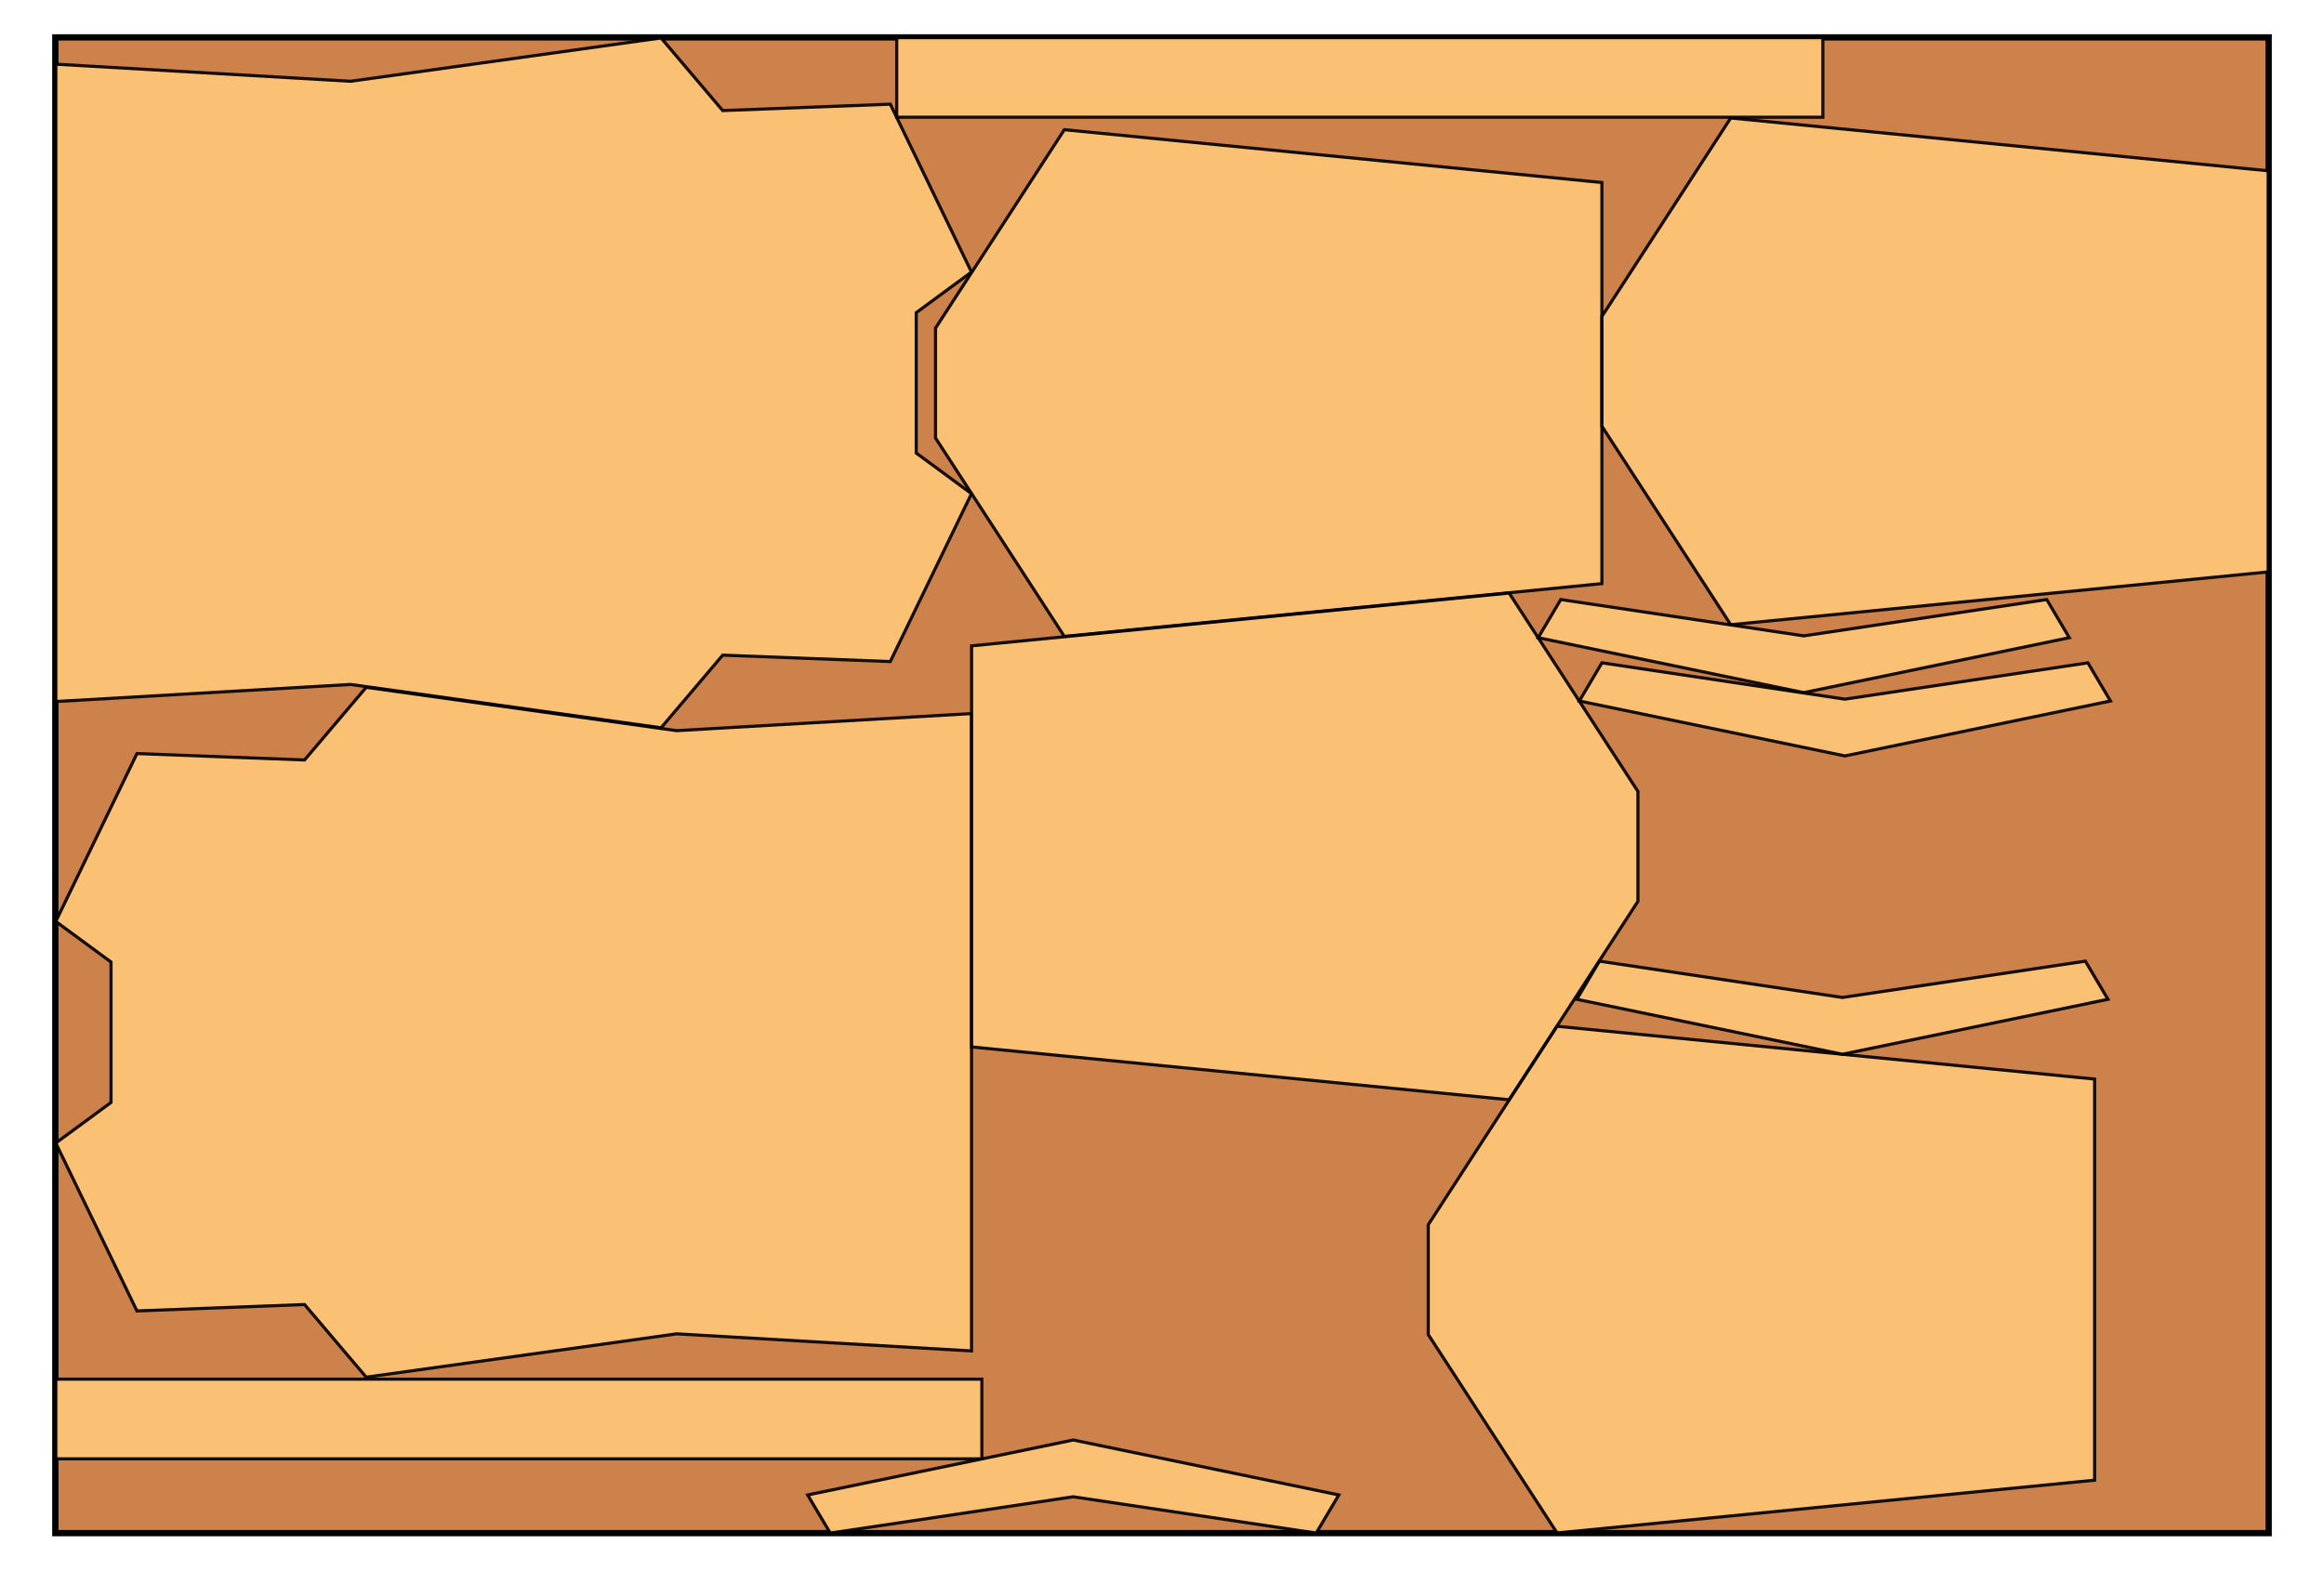
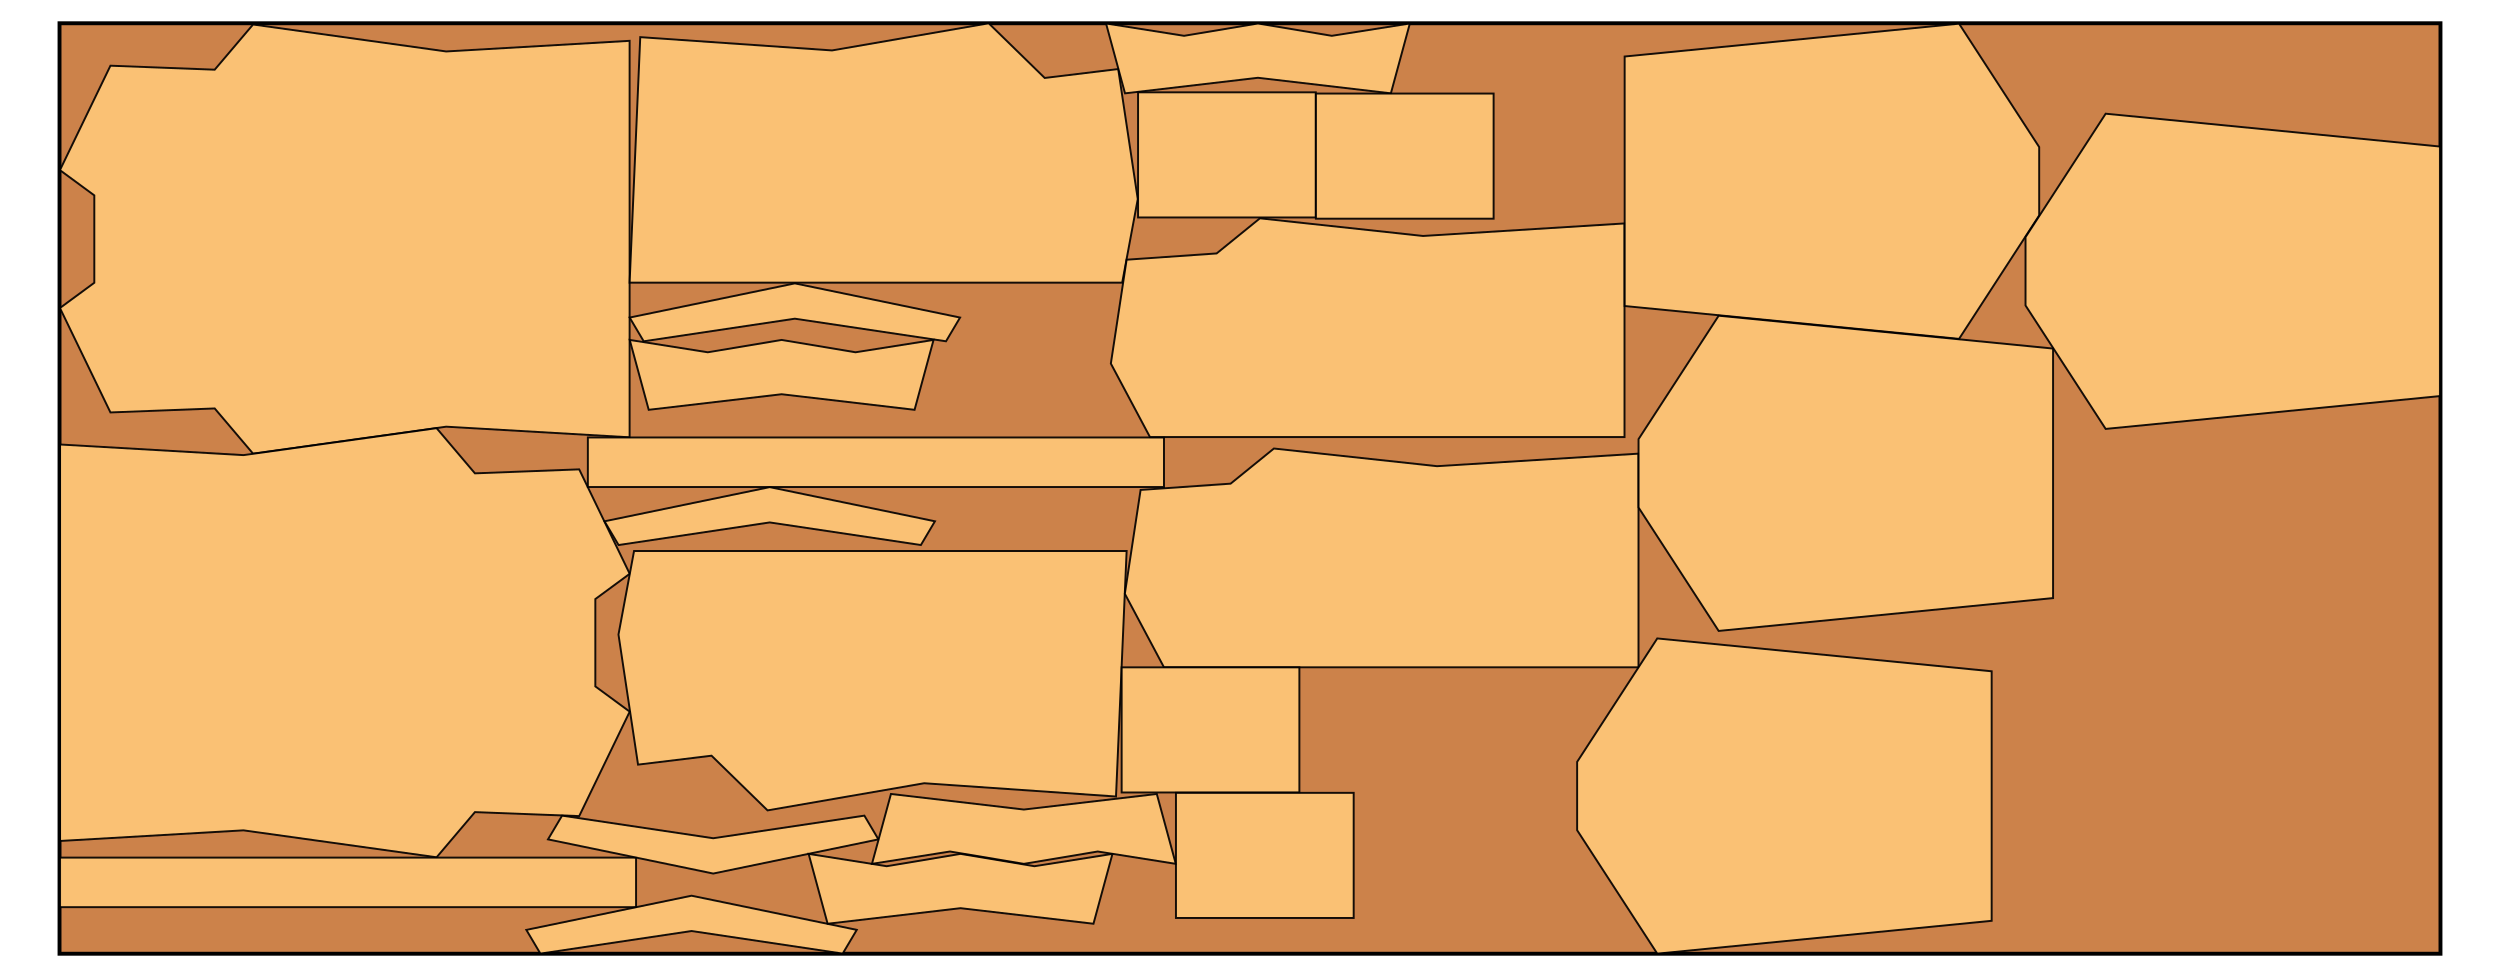
- <svg xmlns="http://www.w3.org/2000/svg" viewBox="-182.496 -122.5 7613.285 5145">
+ <svg xmlns="http://www.w3.org/2000/svg" viewBox="-315.343 -122.5 13165.298 5145">
  <g>
-     <path d="M-1.227,0 L7249.52,0 L7249.52,4900 L-1.227,4900 z" fill="#CC824A" stroke="black" stroke-width="20.58" />
+     <path d="M-1.884,0 L12536.496,0 L12536.496,4900 L-1.884,4900 z" fill="#CC824A" stroke="black" stroke-width="20.58" />
  </g>
  <g>
    <g>
-       <path d="M0.071,87.734 L966.071,143.734 L1983.071,1.734 L2185.071,239.734 L2734.071,218.734 L3000.071,768.734 L2819.071,901.734 L2819.071,1361.734 L3000.071,1494.734 L2734.071,2044.734 L2185.071,2023.734 L1983.071,2261.734 L966.071,2119.734 L0.071,2175.734 z" fill="#FFC879" fill-rule="nonzero" opacity="0.9" stroke="black" stroke-width="10.29" />
+       <path d="M3000.295,2180.481 L2034.295,2124.481 L1017.295,2266.481 L815.295,2028.481 L266.295,2049.481 L0.295,1499.481 L181.295,1366.481 L181.295,906.481 L0.295,773.481 L266.295,223.481 L815.295,244.481 L1017.295,6.481 L2034.295,148.481 L3000.295,92.482 z" fill="#FFC879" fill-rule="nonzero" opacity="0.9" stroke="black" stroke-width="10.29" />
    </g>
    <g>
-       <path d="M3000.19,4303.138 L2034.19,4247.138 L1017.19,4389.138 L815.19,4151.138 L266.19,4172.138 L0.19,3622.138 L181.19,3489.138 L181.19,3029.138 L0.19,2896.138 L266.191,2346.138 L815.191,2367.138 L1017.191,2129.138 L2034.191,2271.138 L3000.19,2215.138 z" fill="#FFC879" fill-rule="nonzero" opacity="0.9" stroke="black" stroke-width="10.29" />
+       <path d="M0.764,2218.207 L966.764,2274.207 L1983.764,2132.207 L2185.764,2370.207 L2734.764,2349.207 L3000.764,2899.207 L2819.764,3032.207 L2819.764,3492.207 L3000.764,3625.207 L2734.764,4175.207 L2185.764,4154.207 L1983.764,4392.207 L966.764,4250.207 L0.764,4306.207 z" fill="#FFC879" fill-rule="nonzero" opacity="0.9" stroke="black" stroke-width="10.29" />
    </g>
    <g>
-       <path d="M0.024,4395.623 L3034.024,4395.623 L3034.024,4656.623 L0.024,4656.623 z" fill="#FFC879" fill-rule="nonzero" opacity="0.9" stroke="black" stroke-width="10.29" />
+       <path d="M0.28,4393.76 L3034.28,4393.76 L3034.28,4654.76 L0.28,4654.76 z" fill="#FFC879" fill-rule="nonzero" opacity="0.9" stroke="black" stroke-width="10.29" />
    </g>
    <g>
-       <path d="M5789.105,261.517 L2755.105,261.516 L2755.105,0.516 L5789.105,0.517 z" fill="#FFC879" fill-rule="nonzero" opacity="0.9" stroke="black" stroke-width="10.29" />
+       <path d="M2780.377,2181.245 L5814.377,2181.245 L5814.377,2442.245 L2780.377,2442.245 z" fill="#FFC879" fill-rule="nonzero" opacity="0.9" stroke="black" stroke-width="10.29" />
    </g>
    <g>
-       <path d="M5065.208,1789.413 L3304.209,1962.412 L2882.209,1312.412 L2882.209,952.412 L3304.209,302.412 L5065.208,475.413 z" fill="#FFC879" fill-rule="nonzero" opacity="0.9" stroke="black" stroke-width="10.29" />
+       <path d="M3056.295,73.061 L4066.295,143.061 L4891.295,0.061 L5186.295,288.061 L5573.295,241.061 L5676.295,926.061 L5594.295,1366.061 L3000.295,1366.061 z" fill="#FFC879" fill-rule="nonzero" opacity="0.9" stroke="black" stroke-width="10.29" />
    </g>
    <g>
-       <path d="M3000.302,1993.281 L4761.302,1820.281 L5183.302,2470.281 L5183.302,2830.281 L4761.302,3480.281 L3000.302,3307.281 z" fill="#FFC879" fill-rule="nonzero" opacity="0.9" stroke="black" stroke-width="10.29" />
+       <path d="M5561.664,4072.132 L4551.664,4002.132 L3726.664,4145.132 L3431.664,3857.132 L3044.664,3904.132 L2941.664,3219.132 L3023.664,2779.132 L5617.664,2779.132 z" fill="#FFC879" fill-rule="nonzero" opacity="0.9" stroke="black" stroke-width="10.29" />
    </g>
    <g>
-       <path d="M6679.425,4726.52 L4918.425,4899.52 L4496.425,4249.52 L4496.425,3889.52 L4918.425,3239.521 L6679.425,3412.521 z" fill="#FFC879" fill-rule="nonzero" opacity="0.9" stroke="black" stroke-width="10.29" />
+       <path d="M8239.529,2179.141 L5740.529,2179.141 L5534.529,1792.141 L5617.529,1245.141 L6091.529,1212.141 L6319.529,1027.141 L7178.529,1120.141 L8239.529,1054.141 z" fill="#FFC879" fill-rule="nonzero" opacity="0.9" stroke="black" stroke-width="10.29" />
    </g>
    <g>
-       <path d="M7248.27,1751.045 L5487.27,1924.045 L5065.27,1274.045 L5065.27,914.045 L5487.27,264.045 L7248.27,437.045 z" fill="#FFC879" fill-rule="nonzero" opacity="0.9" stroke="black" stroke-width="10.29" />
+       <path d="M8313.21,3391.479 L5814.209,3391.479 L5608.21,3004.479 L5691.21,2457.479 L6165.21,2424.479 L6393.21,2239.479 L7252.21,2332.479 L8313.21,2266.479 z" fill="#FFC879" fill-rule="nonzero" opacity="0.9" stroke="black" stroke-width="10.29" />
    </g>
    <g>
-       <path d="M4129.373,4899.917 L3333.374,4780.917 L2537.374,4899.917 L2463.374,4774.917 L3333.374,4594.917 L4203.373,4774.917 z" fill="#FFC879" fill-rule="nonzero" opacity="0.9" stroke="black" stroke-width="10.29" />
+       <path d="M8240.278,175.084 L10001.278,2.084 L10423.278,652.084 L10423.278,1012.084 L10001.278,1662.084 L8240.278,1489.084 z" fill="#FFC879" fill-rule="nonzero" opacity="0.9" stroke="black" stroke-width="10.29" />
    </g>
    <g>
-       <path d="M4930.449,1841.576 L5726.449,1960.576 L6522.449,1841.576 L6596.449,1966.576 L5726.449,2146.576 L4856.449,1966.576 z" fill="#FFC879" fill-rule="nonzero" opacity="0.9" stroke="black" stroke-width="10.29" />
+       <path d="M10173.037,4726.594 L8412.037,4899.594 L7990.037,4249.594 L7990.037,3889.594 L8412.037,3239.594 L10173.037,3412.595 z" fill="#FFC879" fill-rule="nonzero" opacity="0.9" stroke="black" stroke-width="10.29" />
    </g>
    <g>
-       <path d="M5065.309,2048.905 L5861.309,2167.905 L6657.309,2048.905 L6731.309,2173.905 L5861.309,2353.905 L4991.309,2173.905 z" fill="#FFC879" fill-rule="nonzero" opacity="0.9" stroke="black" stroke-width="10.29" />
+       <path d="M10496.376,3027.081 L8735.376,3200.081 L8313.376,2550.081 L8313.376,2190.081 L8735.376,1540.081 L10496.376,1713.081 z" fill="#FFC879" fill-rule="nonzero" opacity="0.9" stroke="black" stroke-width="10.29" />
    </g>
    <g>
-       <path d="M5057.078,3026.207 L5853.078,3145.207 L6649.078,3026.207 L6723.078,3151.207 L5853.078,3331.207 L4983.078,3151.207 z" fill="#FFC879" fill-rule="nonzero" opacity="0.9" stroke="black" stroke-width="10.29" />
+       <path d="M12534.332,1963.262 L10773.332,2136.262 L10351.332,1486.262 L10351.332,1126.262 L10773.332,476.261 L12534.332,649.262 z" fill="#FFC879" fill-rule="nonzero" opacity="0.9" stroke="black" stroke-width="10.29" />
+     </g>
+     <g>
+       <path d="M2644.572,4172.762 L3440.572,4291.762 L4236.572,4172.762 L4310.572,4297.762 L3440.572,4477.762 L2570.572,4297.762 z" fill="#FFC879" fill-rule="nonzero" opacity="0.9" stroke="black" stroke-width="10.29" />
+     </g>
+     <g>
+       <path d="M4666.477,1674.793 L3870.477,1555.793 L3074.477,1674.793 L3000.477,1549.793 L3870.477,1369.793 L4740.477,1549.793 z" fill="#FFC879" fill-rule="nonzero" opacity="0.9" stroke="black" stroke-width="10.29" />
+     </g>
+     <g>
+       <path d="M4122.421,4899.382 L3326.422,4780.382 L2530.422,4899.382 L2456.422,4774.382 L3326.422,4594.382 L4196.421,4774.382 z" fill="#FFC879" fill-rule="nonzero" opacity="0.9" stroke="black" stroke-width="10.29" />
+     </g>
+     <g>
+       <path d="M4534.136,2747.709 L3738.136,2628.709 L2942.136,2747.709 L2868.136,2622.709 L3738.136,2442.709 L4608.136,2622.709 z" fill="#FFC879" fill-rule="nonzero" opacity="0.9" stroke="black" stroke-width="10.29" />
+     </g>
+     <g>
+       <path d="M3000.885,1667.614 L3411.885,1732.614 L3800.885,1667.614 L4189.885,1732.614 L4600.885,1667.614 L4500.885,2035.614 L3800.885,1953.614 L3100.885,2035.614 z" fill="#FFC879" fill-rule="nonzero" opacity="0.9" stroke="black" stroke-width="10.29" />
+     </g>
+     <g>
+       <path d="M3943.015,4374.081 L4354.015,4439.081 L4743.015,4374.081 L5132.015,4439.081 L5543.015,4374.081 L5443.015,4742.081 L4743.015,4660.081 L4043.015,4742.081 z" fill="#FFC879" fill-rule="nonzero" opacity="0.9" stroke="black" stroke-width="10.29" />
+     </g>
+     <g>
+       <path d="M5876.534,4426.644 L5465.534,4361.644 L5076.534,4426.644 L4687.534,4361.644 L4276.534,4426.644 L4376.534,4058.644 L5076.534,4140.644 L5776.534,4058.644 z" fill="#FFC879" fill-rule="nonzero" opacity="0.9" stroke="black" stroke-width="10.29" />
+     </g>
+     <g>
+       <path d="M5509.189,1.097 L5920.189,66.097 L6309.189,1.097 L6698.189,66.097 L7109.189,1.097 L7009.189,369.097 L6309.189,287.097 L5609.189,369.097 z" fill="#FFC879" fill-rule="nonzero" opacity="0.9" stroke="black" stroke-width="10.29" />
+     </g>
+     <g>
+       <path d="M6613.811,1022.669 L5677.811,1022.669 L5677.811,363.669 L6613.811,363.669 z" fill="#FFC879" fill-rule="nonzero" opacity="0.9" stroke="black" stroke-width="10.29" />
+     </g>
+     <g>
+       <path d="M6527.383,4050.788 L5591.383,4050.788 L5591.383,3391.788 L6527.383,3391.788 z" fill="#FFC879" fill-rule="nonzero" opacity="0.9" stroke="black" stroke-width="10.29" />
+     </g>
+     <g>
+       <path d="M6813.342,4711.698 L5877.342,4711.698 L5877.342,4052.698 L6813.342,4052.698 z" fill="#FFC879" fill-rule="nonzero" opacity="0.9" stroke="black" stroke-width="10.29" />
+     </g>
+     <g>
+       <path d="M7550.243,1029.153 L6614.243,1029.153 L6614.243,370.153 L7550.243,370.153 z" fill="#FFC879" fill-rule="nonzero" opacity="0.9" stroke="black" stroke-width="10.29" />
    </g>
  </g>
  <g />
  <g />
  <g />
</svg>
